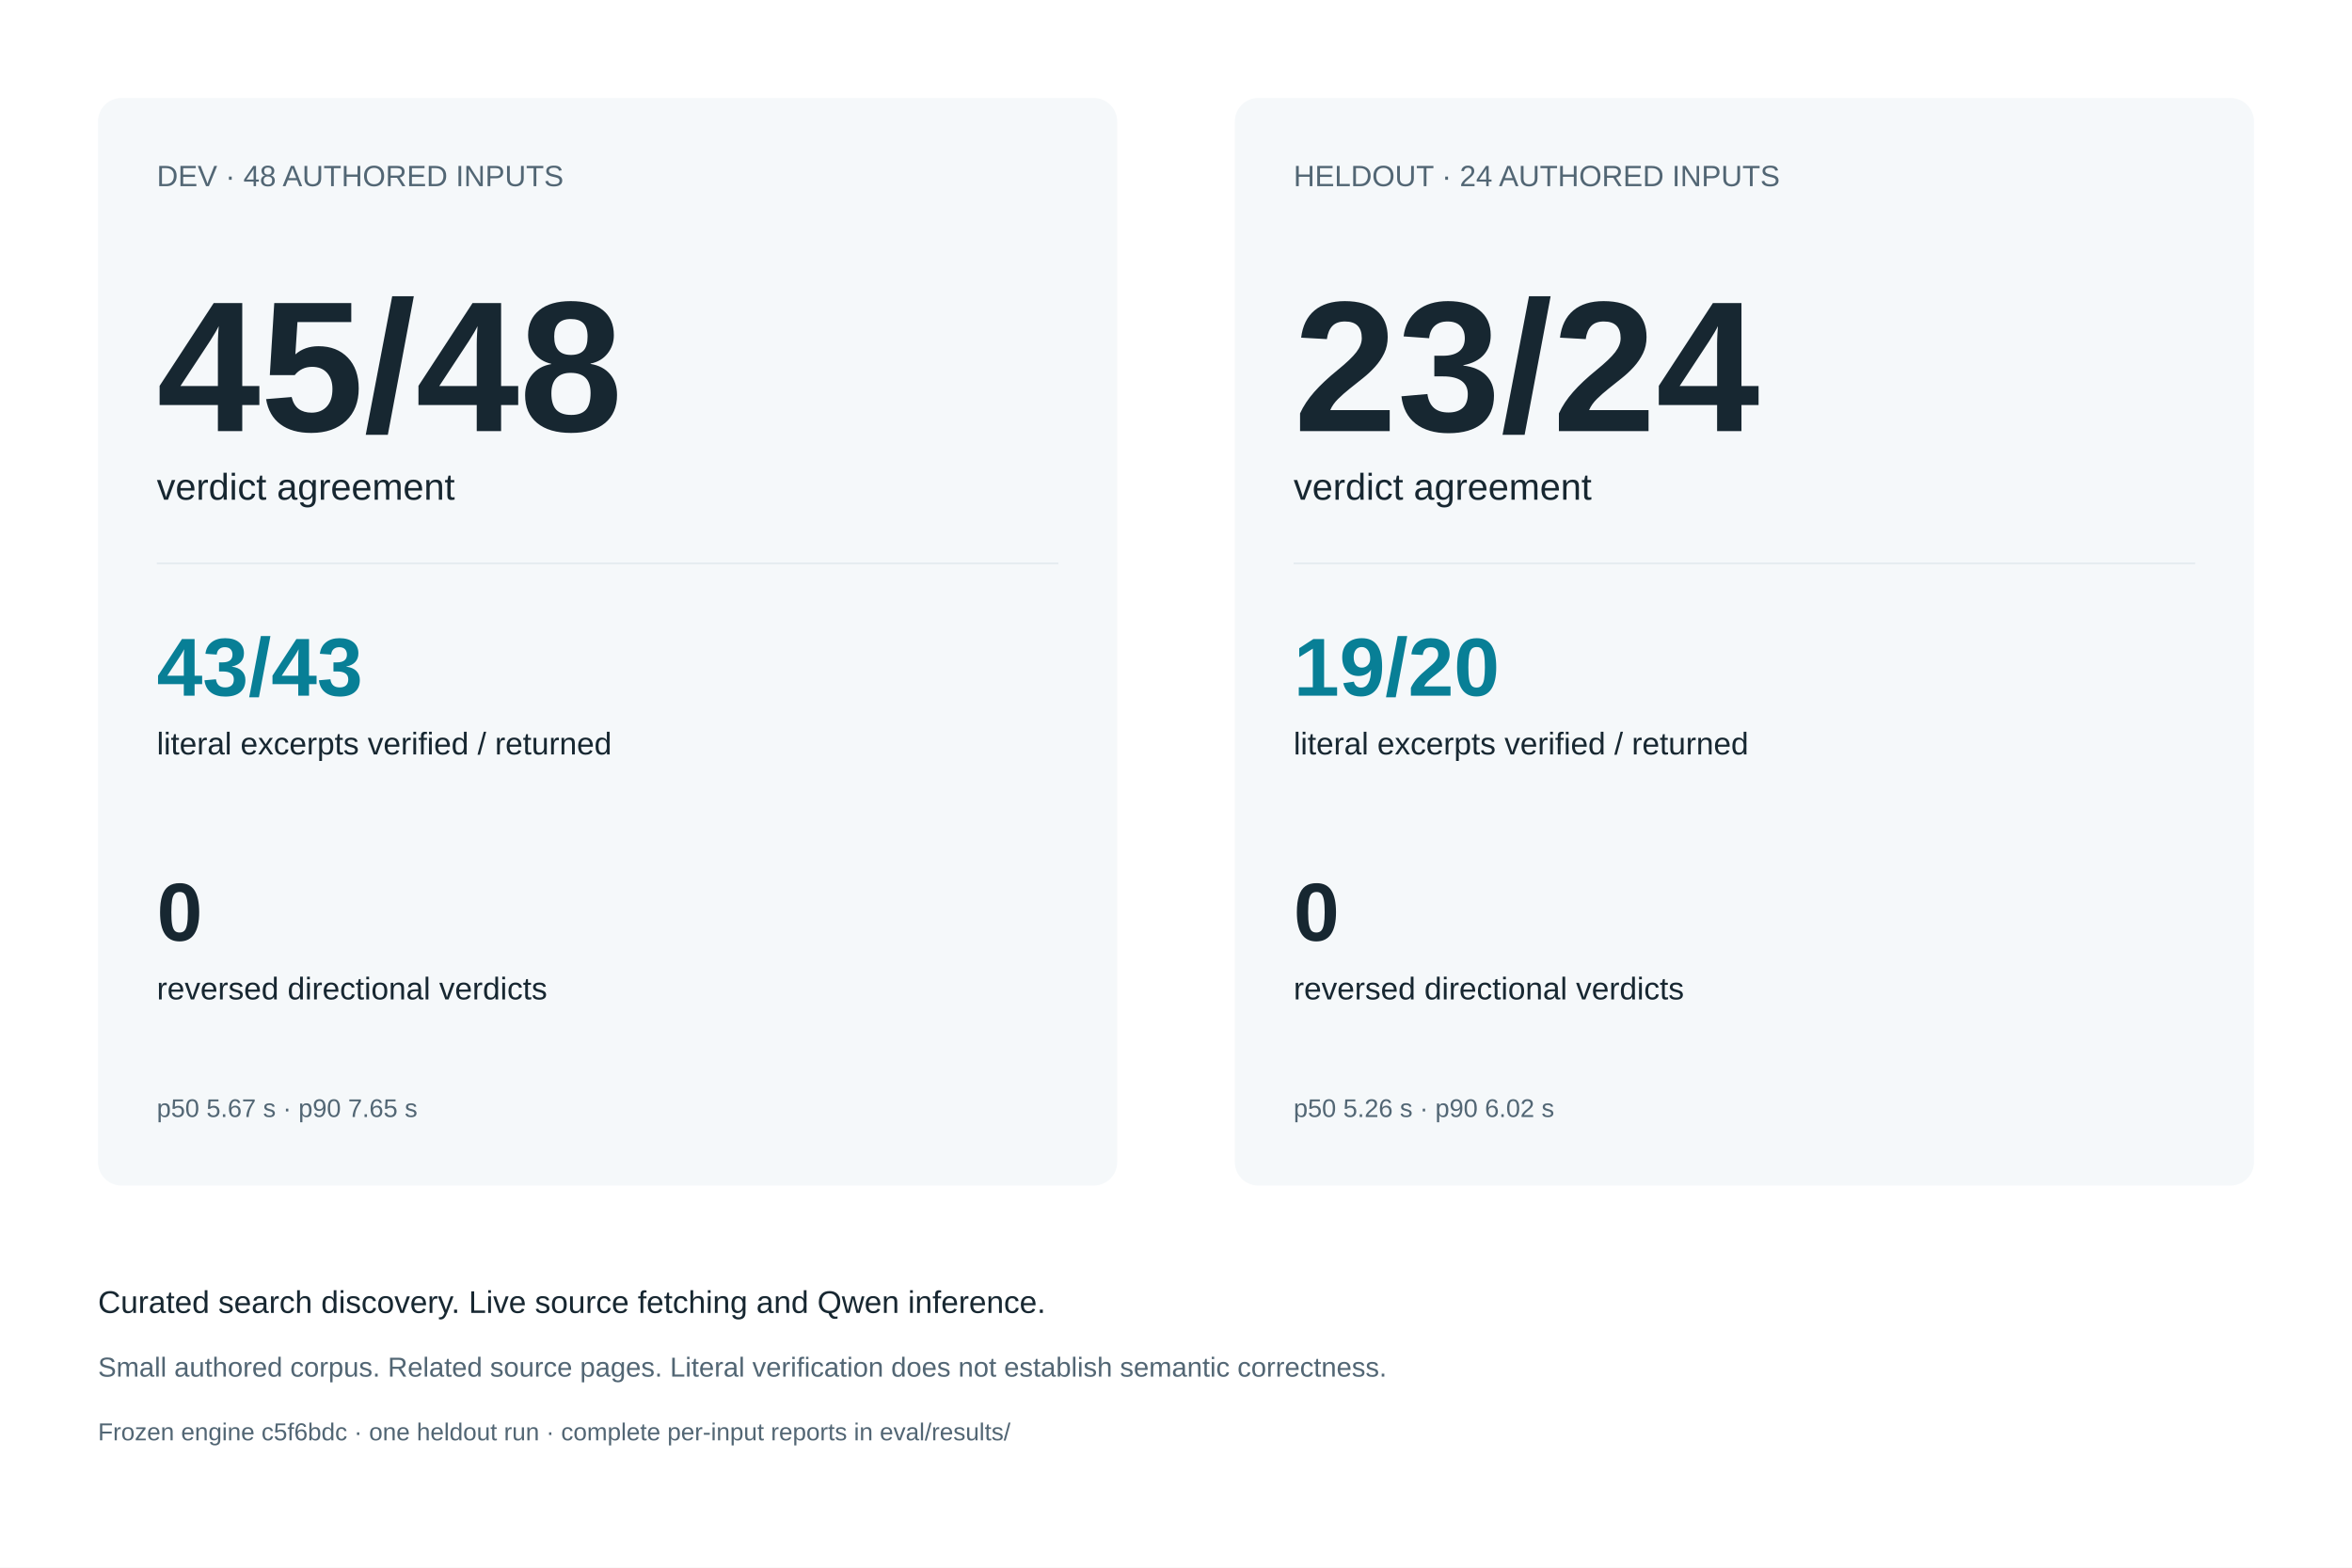
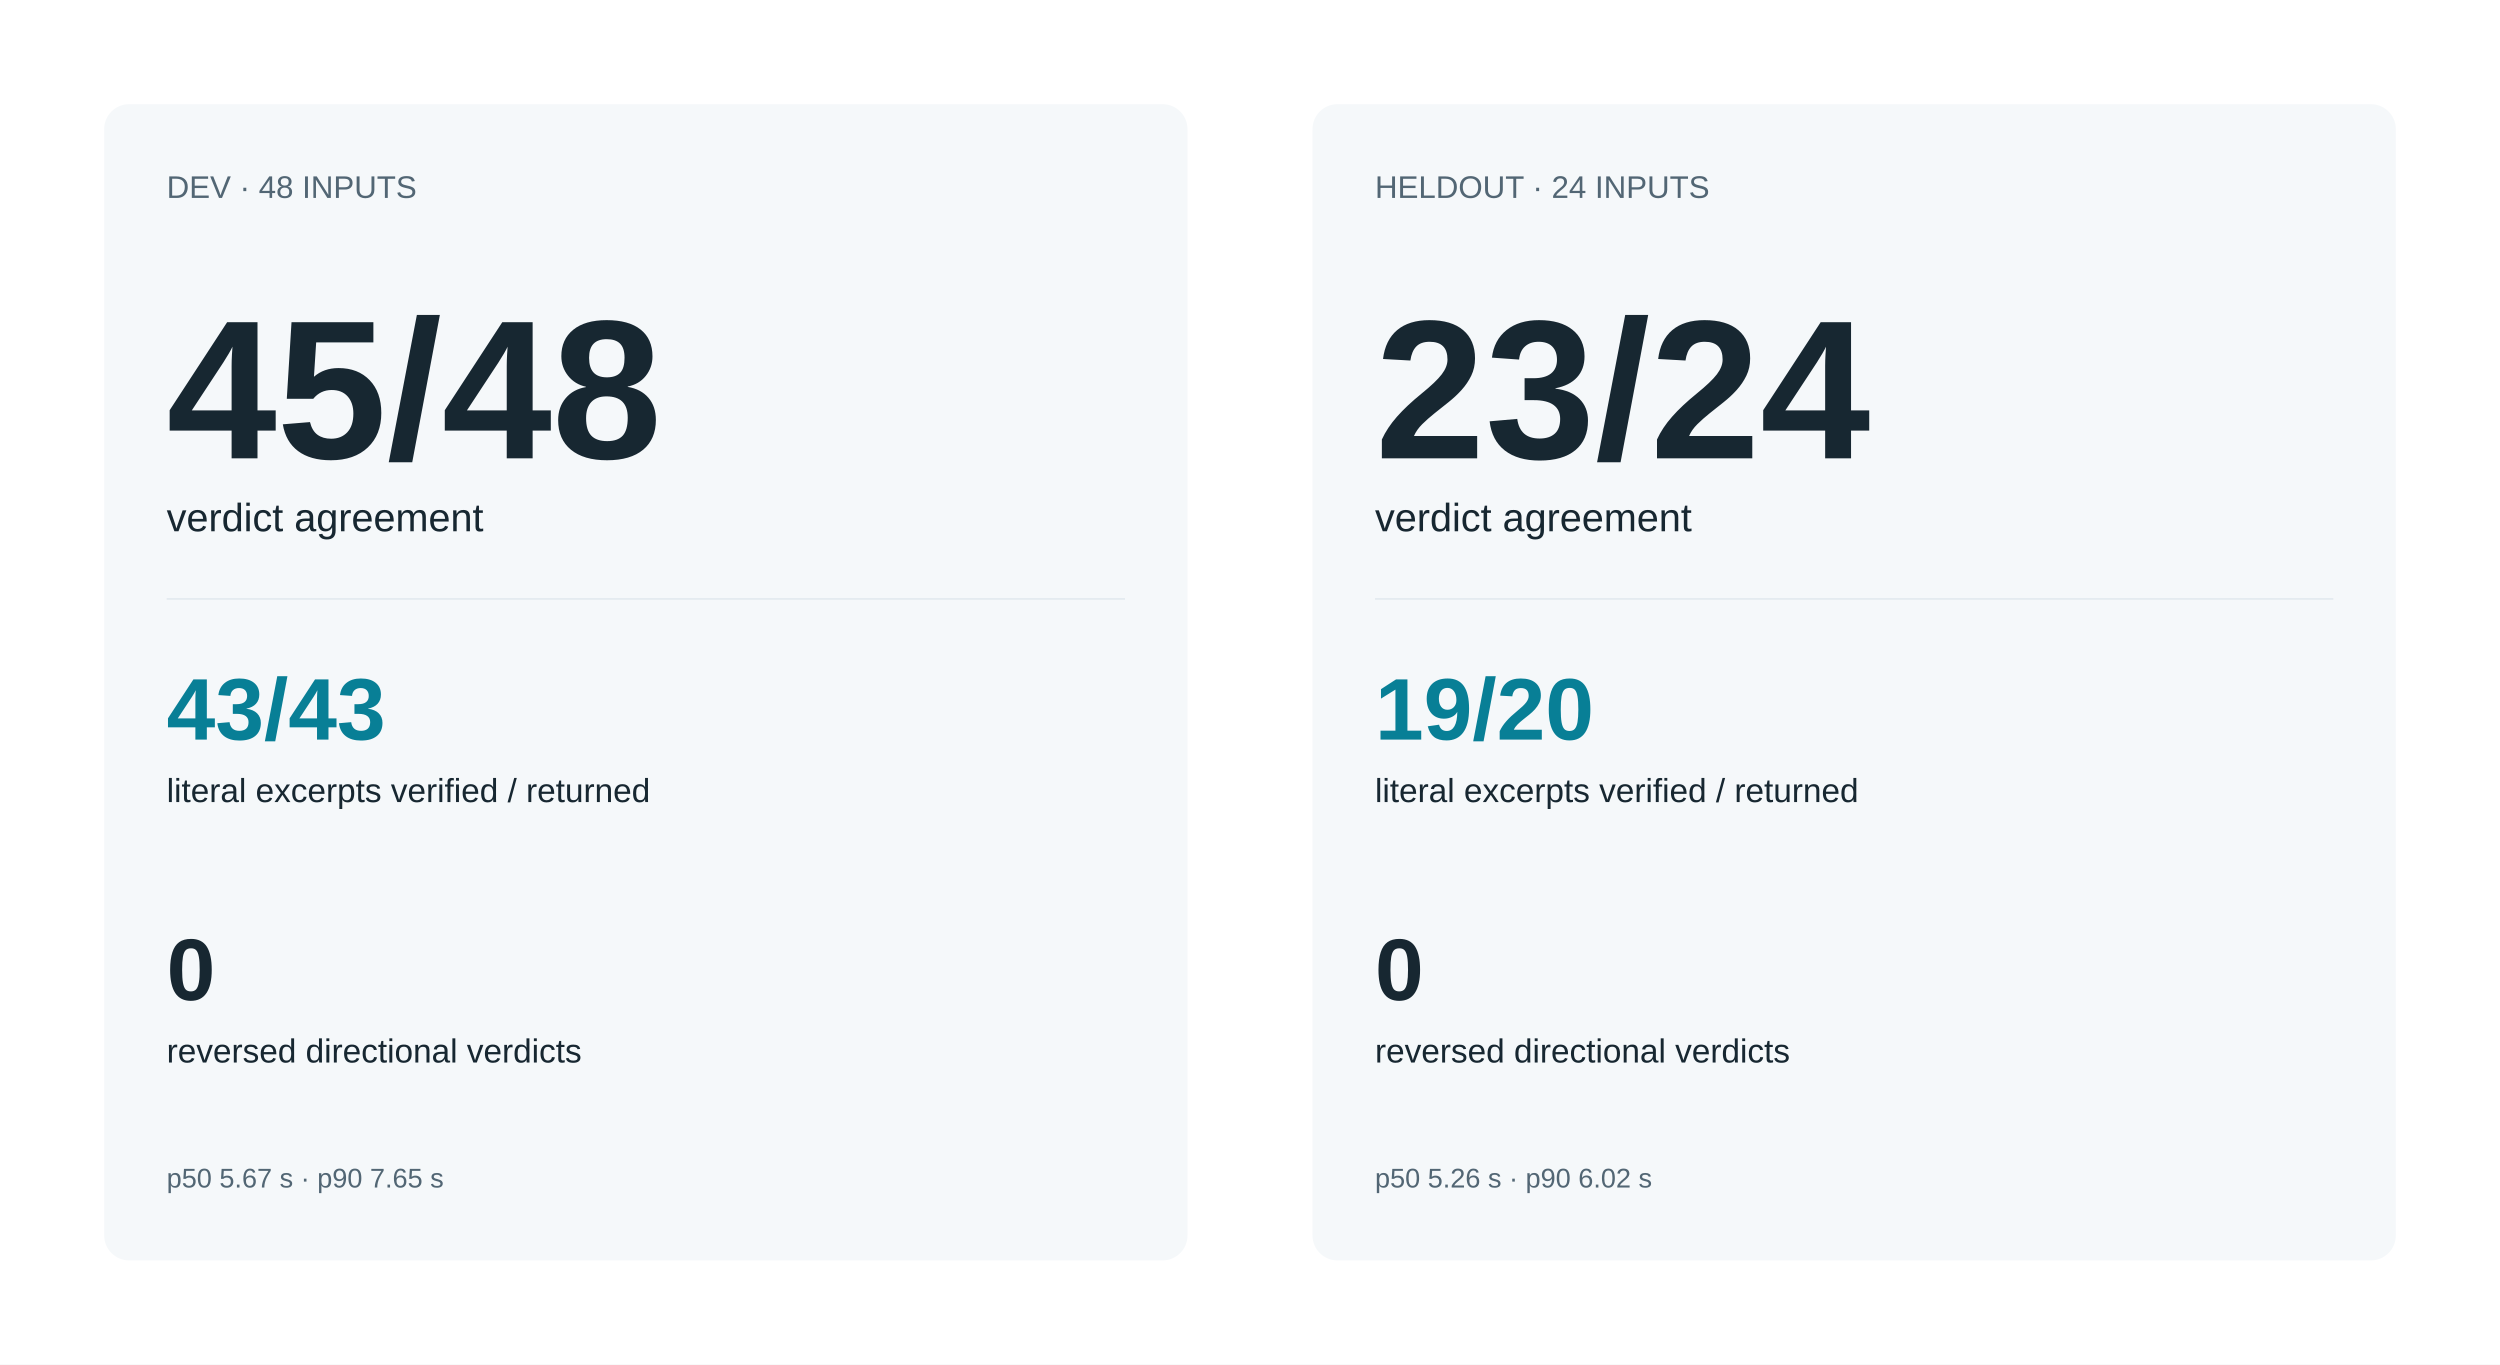
- <svg xmlns="http://www.w3.org/2000/svg" width="2400" height="1600" role="img" aria-label="Frozen engine dev and heldout measurements">
-   <rect width="2400" height="1600" fill="white" />
+ <svg xmlns="http://www.w3.org/2000/svg" width="2400" height="1310" role="img" aria-label="Frozen engine dev and heldout measurements">
+   <rect width="2400" height="1310" fill="white" />
  <g font-family="Arial,sans-serif" fill="#172731">
    <g>
      <rect x="100" y="100" width="1040" height="1110" rx="24" fill="#f5f8fa" />
-       <text x="160" y="190" font-size="30" fill="#526674">DEV · 48 AUTHORED INPUTS</text>
+       <text x="160" y="190" font-size="30" fill="#526674">DEV · 48 INPUTS</text>
      <text x="160" y="440" font-size="190" font-weight="700" fill="#172731">45/48</text>
      <text x="160" y="510" font-size="38">verdict agreement</text>
      <path d="M160 575h920" stroke="#d7e1e8" />
      <text x="160" y="710" font-size="84" font-weight="700" fill="#087f96">43/43</text>
      <text x="160" y="770" font-size="32">literal excerpts verified / returned</text>
      <text x="160" y="960" font-size="84" font-weight="700">0</text>
      <text x="160" y="1020" font-size="32">reversed directional verdicts</text>
      <text x="160" y="1140" font-size="26" fill="#526674">p50 5.67 s · p90 7.65 s</text>
    </g>
    <g>
      <rect x="1260" y="100" width="1040" height="1110" rx="24" fill="#f5f8fa" />
-       <text x="1320" y="190" font-size="30" fill="#526674">HELDOUT · 24 AUTHORED INPUTS</text>
+       <text x="1320" y="190" font-size="30" fill="#526674">HELDOUT · 24 INPUTS</text>
      <text x="1320" y="440" font-size="190" font-weight="700" fill="#172731">23/24</text>
      <text x="1320" y="510" font-size="38">verdict agreement</text>
      <path d="M1320 575h920" stroke="#d7e1e8" />
      <text x="1320" y="710" font-size="84" font-weight="700" fill="#087f96">19/20</text>
      <text x="1320" y="770" font-size="32">literal excerpts verified / returned</text>
      <text x="1320" y="960" font-size="84" font-weight="700">0</text>
      <text x="1320" y="1020" font-size="32">reversed directional verdicts</text>
      <text x="1320" y="1140" font-size="26" fill="#526674">p50 5.26 s · p90 6.02 s</text>
    </g>
-     <text x="100" y="1340" font-size="32">Curated search discovery. Live source fetching and Qwen inference.</text>
-     <text x="100" y="1405" font-size="28" fill="#526674">Small authored corpus. Related source pages. Literal verification does not establish semantic correctness.</text>
-     <text x="100" y="1470" font-size="25" fill="#526674">Frozen engine c5f6bdc · one heldout run · complete per-input reports in eval/results/</text>
  </g>
</svg>
